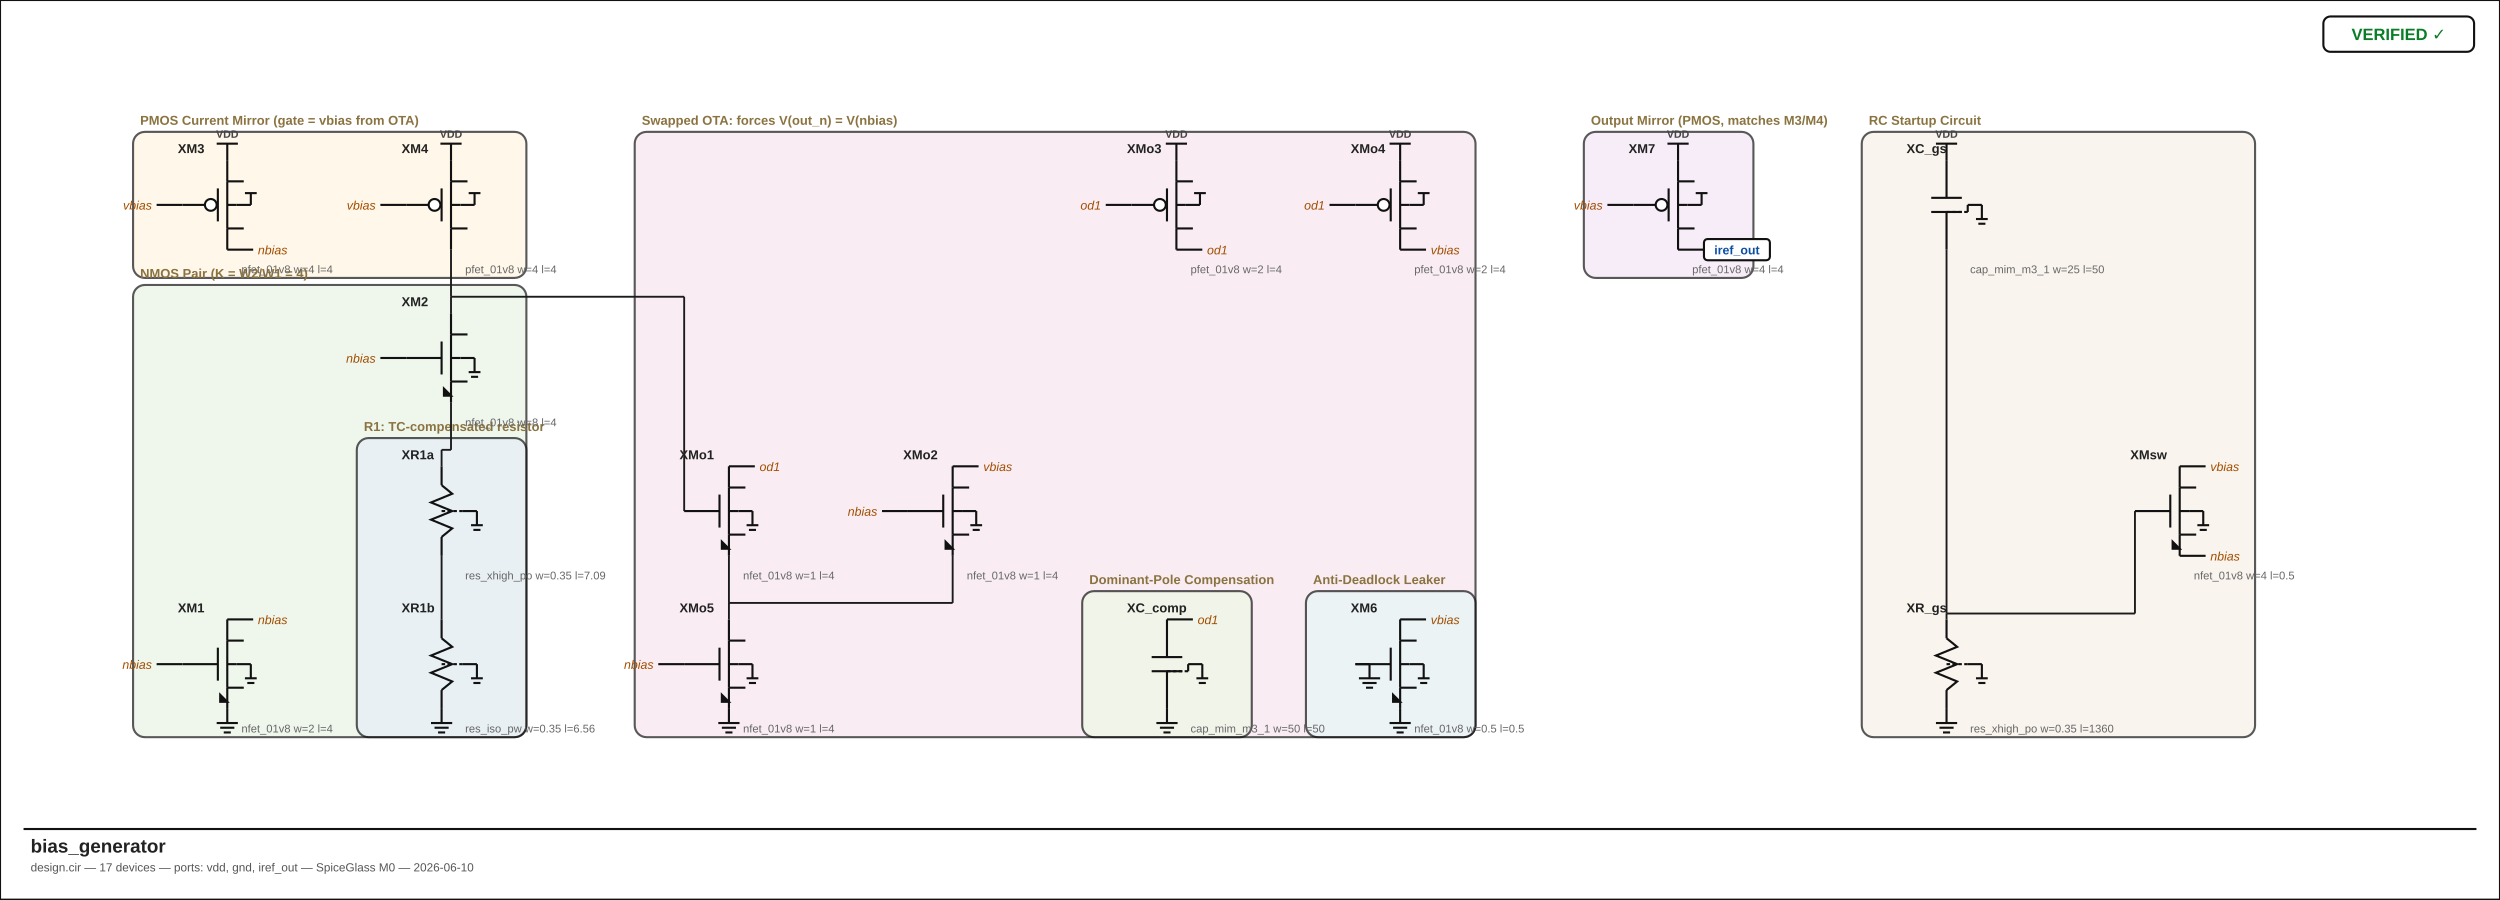
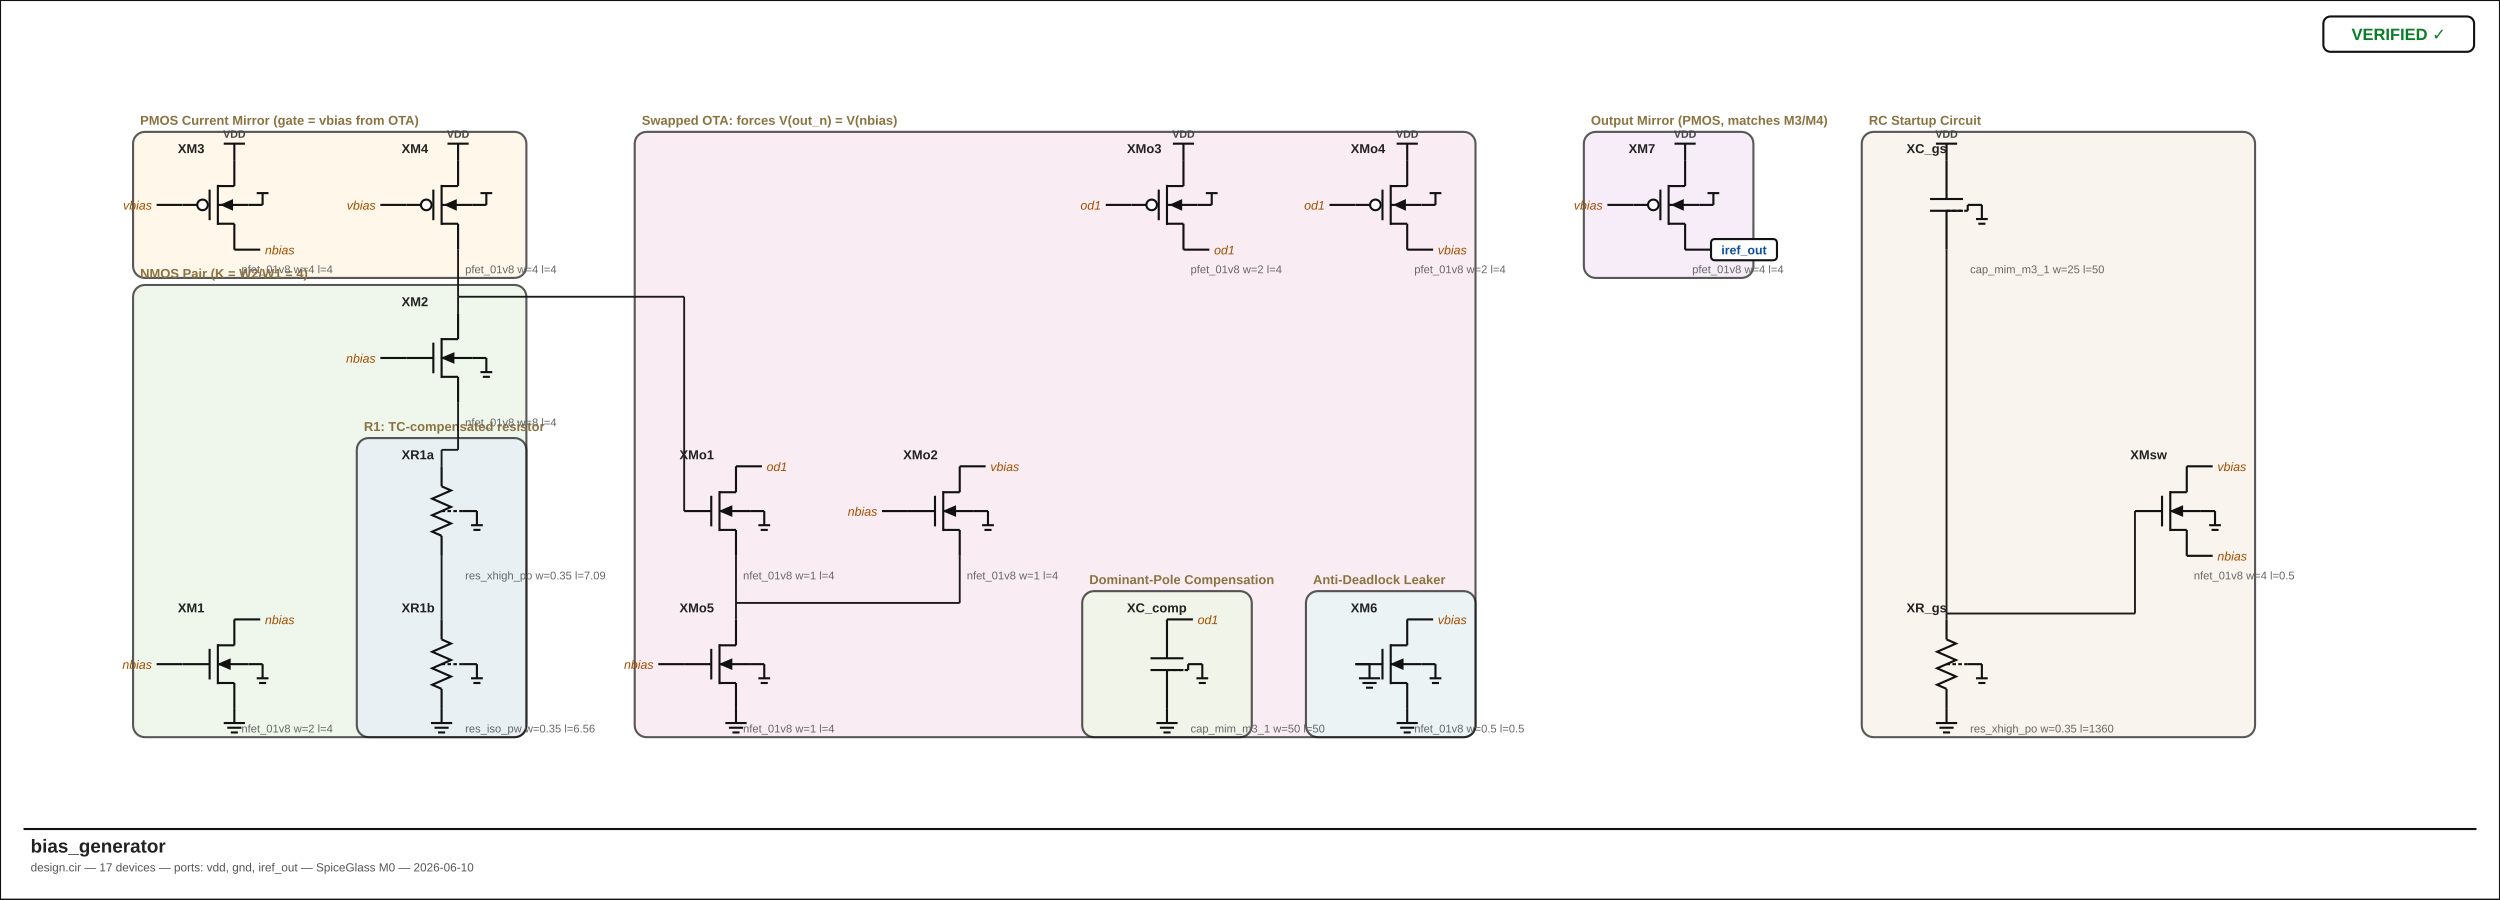
<svg xmlns="http://www.w3.org/2000/svg" width="2123" height="764" viewBox="0 0 2123 764" font-family="Segoe UI, Arial, sans-serif">
  <style>
 line, polyline, path, rect, circle { stroke: #111111; stroke-width: 1.8; }
 .wire { stroke: #1b1b1b; stroke-width: 1.6; }
 text { stroke: none; fill: #222; font-size: 11px; }
 .name { font-weight: 600; font-size: 11px; }
 .param { fill: #666; font-size: 9.5px; }
 .pin { font-size: 9px; fill: #333; }
 .sym { font-size: 11px; font-weight: 700; }
 .boxmodel { font-size: 9.5px; fill: #555; font-style: italic; }
 .rail { font-size: 9px; fill: #444444; font-weight: 600; }
 .netlabel { font-size: 10.5px; fill: #a14d00; font-style: italic; }
 .port { font-size: 10.5px; fill: #0b4ea2; font-weight: 700; }
 .sectitle { font-size: 11px; fill: #8a7340; font-weight: 600; }
 .title { font-size: 16px; font-weight: 700; }
 .meta { font-size: 10px; fill: #555; }
</style>
  <rect x="0" y="0" width="2123" height="764" fill="white" stroke="none" />
  <rect x="113.0" y="112.0" width="334.0" height="124.0" rx="10" fill="#fff3df" stroke="none" opacity="0.7" />
  <text x="119.0" y="106.0" class="sectitle">PMOS Current Mirror (gate = vbias from OTA)</text>
  <rect x="113.0" y="242.0" width="334.0" height="384.0" rx="10" fill="#e8f3e6" stroke="none" opacity="0.7" />
  <text x="119.0" y="236.0" class="sectitle">NMOS Pair (K = W2/W1 = 4)</text>
  <rect x="303.0" y="372.0" width="144.0" height="254.0" rx="10" fill="#e6ecf7" stroke="none" opacity="0.7" />
  <text x="309.0" y="366.0" class="sectitle">R1: TC-compensated resistor</text>
  <rect x="539.0" y="112.0" width="714.0" height="514.0" rx="10" fill="#f7e6ee" stroke="none" opacity="0.7" />
  <text x="545.0" y="106.0" class="sectitle">Swapped OTA: forces V(out_n) = V(nbias)</text>
  <rect x="919.0" y="502.0" width="144.0" height="124.0" rx="10" fill="#eef7e6" stroke="none" opacity="0.7" />
  <text x="925.0" y="496.0" class="sectitle">Dominant-Pole Compensation</text>
  <rect x="1345.0" y="112.0" width="144.0" height="124.0" rx="10" fill="#f3e6f7" stroke="none" opacity="0.7" />
  <text x="1351.0" y="106.0" class="sectitle">Output Mirror (PMOS, matches M3/M4)</text>
  <rect x="1109.0" y="502.0" width="144.0" height="124.0" rx="10" fill="#e6f5f7" stroke="none" opacity="0.7" />
  <text x="1115.0" y="496.0" class="sectitle">Anti-Deadlock Leaker</text>
  <rect x="1581.0" y="112.0" width="334.0" height="514.0" rx="10" fill="#f7f0e6" stroke="none" opacity="0.7" />
  <text x="1587.0" y="106.0" class="sectitle">RC Startup Circuit</text>
-   <line class="wire" x1="383.0" y1="212.0" x2="383.0" y2="252.0" />
-   <line class="wire" x1="383.0" y1="266.0" x2="383.0" y2="252.0" />
+   <line class="wire" x1="389.0" y1="212.0" x2="389.0" y2="252.0" />
+   <line class="wire" x1="389.0" y1="266.0" x2="389.0" y2="252.0" />
  <line class="wire" x1="581.0" y1="434.0" x2="581.0" y2="252.0" />
-   <line class="wire" x1="383.0" y1="252.0" x2="581.0" y2="252.0" />
-   <line class="wire" x1="383.0" y1="342.0" x2="383.0" y2="382.0" />
+   <line class="wire" x1="389.0" y1="252.0" x2="581.0" y2="252.0" />
+   <line class="wire" x1="389.0" y1="342.0" x2="389.0" y2="382.0" />
  <line class="wire" x1="375.0" y1="396.0" x2="375.0" y2="382.0" />
-   <line class="wire" x1="375.0" y1="382.0" x2="383.0" y2="382.0" />
+   <line class="wire" x1="375.0" y1="382.0" x2="389.0" y2="382.0" />
  <line class="wire" x1="375.0" y1="472.0" x2="375.0" y2="526.0" />
-   <line class="wire" x1="619.0" y1="472.0" x2="619.0" y2="512.0" />
-   <line class="wire" x1="809.0" y1="472.0" x2="809.0" y2="512.0" />
-   <line class="wire" x1="619.0" y1="526.0" x2="619.0" y2="512.0" />
-   <line class="wire" x1="619.0" y1="512.0" x2="809.0" y2="512.0" />
+   <line class="wire" x1="625.0" y1="472.0" x2="625.0" y2="512.0" />
+   <line class="wire" x1="815.0" y1="472.0" x2="815.0" y2="512.0" />
+   <line class="wire" x1="625.0" y1="526.0" x2="625.0" y2="512.0" />
+   <line class="wire" x1="625.0" y1="512.0" x2="815.0" y2="512.0" />
  <line class="wire" x1="1653.0" y1="212.0" x2="1653.0" y2="521.0" />
  <line class="wire" x1="1653.0" y1="526.0" x2="1653.0" y2="521.0" />
  <line class="wire" x1="1813.0" y1="434.0" x2="1813.0" y2="521.0" />
  <line class="wire" x1="1653.0" y1="521.0" x2="1813.0" y2="521.0" />
-   <line x1="193.0" y1="212.0" x2="215.0" y2="212.0" />
-   <text x="219.0" y="216.0" text-anchor="start" class="netlabel">nbias</text>
-   <line x1="193.0" y1="526.0" x2="215.0" y2="526.0" />
-   <text x="219.0" y="530.0" text-anchor="start" class="netlabel">nbias</text>
+   <line x1="199.0" y1="212.0" x2="221.0" y2="212.0" />
+   <text x="225.0" y="216.0" text-anchor="start" class="netlabel">nbias</text>
+   <line x1="199.0" y1="526.0" x2="221.0" y2="526.0" />
+   <text x="225.0" y="530.0" text-anchor="start" class="netlabel">nbias</text>
  <line x1="155.0" y1="564.0" x2="133.0" y2="564.0" />
  <text x="129.0" y="568.0" text-anchor="end" class="netlabel">nbias</text>
  <line x1="345.0" y1="304.0" x2="323.0" y2="304.0" />
  <text x="319.0" y="308.0" text-anchor="end" class="netlabel">nbias</text>
  <line x1="771.0" y1="434.0" x2="749.0" y2="434.0" />
  <text x="745.0" y="438.0" text-anchor="end" class="netlabel">nbias</text>
  <line x1="581.0" y1="564.0" x2="559.0" y2="564.0" />
  <text x="555.0" y="568.0" text-anchor="end" class="netlabel">nbias</text>
-   <line x1="1851.0" y1="472.0" x2="1873.0" y2="472.0" />
-   <text x="1877.0" y="476.0" text-anchor="start" class="netlabel">nbias</text>
+   <line x1="1857.0" y1="472.0" x2="1879.0" y2="472.0" />
+   <text x="1883.0" y="476.0" text-anchor="start" class="netlabel">nbias</text>
  <line x1="155.0" y1="174.0" x2="133.0" y2="174.0" />
  <text x="129.0" y="178.0" text-anchor="end" class="netlabel">vbias</text>
  <line x1="345.0" y1="174.0" x2="323.0" y2="174.0" />
  <text x="319.0" y="178.0" text-anchor="end" class="netlabel">vbias</text>
-   <line x1="809.0" y1="396.0" x2="831.0" y2="396.0" />
-   <text x="835.0" y="400.0" text-anchor="start" class="netlabel">vbias</text>
-   <line x1="1189.0" y1="212.0" x2="1211.0" y2="212.0" />
-   <text x="1215.0" y="216.0" text-anchor="start" class="netlabel">vbias</text>
+   <line x1="815.0" y1="396.0" x2="837.0" y2="396.0" />
+   <text x="841.0" y="400.0" text-anchor="start" class="netlabel">vbias</text>
+   <line x1="1195.0" y1="212.0" x2="1217.0" y2="212.0" />
+   <text x="1221.0" y="216.0" text-anchor="start" class="netlabel">vbias</text>
  <line x1="1387.0" y1="174.0" x2="1365.0" y2="174.0" />
  <text x="1361.0" y="178.0" text-anchor="end" class="netlabel">vbias</text>
-   <line x1="1189.0" y1="526.0" x2="1211.0" y2="526.0" />
-   <text x="1215.0" y="530.0" text-anchor="start" class="netlabel">vbias</text>
-   <line x1="1851.0" y1="396.0" x2="1873.0" y2="396.0" />
-   <text x="1877.0" y="400.0" text-anchor="start" class="netlabel">vbias</text>
-   <line x1="193.0" y1="136.0" x2="193.0" y2="122.0" />
-   <line x1="184.0" y1="122.0" x2="202.0" y2="122.0" stroke-width="2.4" />
-   <text x="193.0" y="117.0" text-anchor="middle" class="rail">VDD</text>
-   <line x1="201.0" y1="174.0" x2="213.0" y2="174.0" />
-   <line x1="213.0" y1="174.0" x2="213.0" y2="164.0" />
-   <line x1="208.0" y1="164.0" x2="218.0" y2="164.0" stroke-width="2.4" />
-   <line x1="383.0" y1="136.0" x2="383.0" y2="122.0" />
-   <line x1="374.0" y1="122.0" x2="392.0" y2="122.0" stroke-width="2.4" />
-   <text x="383.0" y="117.0" text-anchor="middle" class="rail">VDD</text>
-   <line x1="391.0" y1="174.0" x2="403.0" y2="174.0" />
-   <line x1="403.0" y1="174.0" x2="403.0" y2="164.0" />
-   <line x1="398.0" y1="164.0" x2="408.0" y2="164.0" stroke-width="2.4" />
-   <line x1="999.0" y1="136.0" x2="999.0" y2="122.0" />
-   <line x1="990.0" y1="122.0" x2="1008.0" y2="122.0" stroke-width="2.4" />
-   <text x="999.0" y="117.0" text-anchor="middle" class="rail">VDD</text>
-   <line x1="1007.0" y1="174.0" x2="1019.0" y2="174.0" />
-   <line x1="1019.0" y1="174.0" x2="1019.0" y2="164.0" />
-   <line x1="1014.0" y1="164.0" x2="1024.0" y2="164.0" stroke-width="2.4" />
-   <line x1="1189.0" y1="136.0" x2="1189.0" y2="122.0" />
-   <line x1="1180.0" y1="122.0" x2="1198.0" y2="122.0" stroke-width="2.4" />
-   <text x="1189.0" y="117.0" text-anchor="middle" class="rail">VDD</text>
-   <line x1="1197.0" y1="174.0" x2="1209.0" y2="174.0" />
-   <line x1="1209.0" y1="174.0" x2="1209.0" y2="164.0" />
-   <line x1="1204.0" y1="164.0" x2="1214.0" y2="164.0" stroke-width="2.4" />
-   <line x1="1425.0" y1="136.0" x2="1425.0" y2="122.0" />
-   <line x1="1416.0" y1="122.0" x2="1434.0" y2="122.0" stroke-width="2.4" />
-   <text x="1425.0" y="117.0" text-anchor="middle" class="rail">VDD</text>
-   <line x1="1433.0" y1="174.0" x2="1445.0" y2="174.0" />
-   <line x1="1445.0" y1="174.0" x2="1445.0" y2="164.0" />
-   <line x1="1440.0" y1="164.0" x2="1450.0" y2="164.0" stroke-width="2.4" />
+   <line x1="1195.0" y1="526.0" x2="1217.0" y2="526.0" />
+   <text x="1221.0" y="530.0" text-anchor="start" class="netlabel">vbias</text>
+   <line x1="1857.0" y1="396.0" x2="1879.0" y2="396.0" />
+   <text x="1883.0" y="400.0" text-anchor="start" class="netlabel">vbias</text>
+   <line x1="199.0" y1="136.0" x2="199.0" y2="122.0" />
+   <line x1="190.0" y1="122.0" x2="208.0" y2="122.0" stroke-width="2.4" />
+   <text x="199.0" y="117.0" text-anchor="middle" class="rail">VDD</text>
+   <line x1="211.0" y1="174.0" x2="223.0" y2="174.0" />
+   <line x1="223.0" y1="174.0" x2="223.0" y2="164.0" />
+   <line x1="218.0" y1="164.0" x2="228.0" y2="164.0" stroke-width="2.4" />
+   <line x1="389.0" y1="136.0" x2="389.0" y2="122.0" />
+   <line x1="380.0" y1="122.0" x2="398.0" y2="122.0" stroke-width="2.4" />
+   <text x="389.0" y="117.0" text-anchor="middle" class="rail">VDD</text>
+   <line x1="401.0" y1="174.0" x2="413.0" y2="174.0" />
+   <line x1="413.0" y1="174.0" x2="413.0" y2="164.0" />
+   <line x1="408.0" y1="164.0" x2="418.0" y2="164.0" stroke-width="2.4" />
+   <line x1="1005.0" y1="136.0" x2="1005.0" y2="122.0" />
+   <line x1="996.0" y1="122.0" x2="1014.0" y2="122.0" stroke-width="2.4" />
+   <text x="1005.0" y="117.0" text-anchor="middle" class="rail">VDD</text>
+   <line x1="1017.0" y1="174.0" x2="1029.0" y2="174.0" />
+   <line x1="1029.0" y1="174.0" x2="1029.0" y2="164.0" />
+   <line x1="1024.0" y1="164.0" x2="1034.0" y2="164.0" stroke-width="2.4" />
+   <line x1="1195.0" y1="136.0" x2="1195.0" y2="122.0" />
+   <line x1="1186.0" y1="122.0" x2="1204.0" y2="122.0" stroke-width="2.4" />
+   <text x="1195.0" y="117.0" text-anchor="middle" class="rail">VDD</text>
+   <line x1="1207.0" y1="174.0" x2="1219.0" y2="174.0" />
+   <line x1="1219.0" y1="174.0" x2="1219.0" y2="164.0" />
+   <line x1="1214.0" y1="164.0" x2="1224.0" y2="164.0" stroke-width="2.4" />
+   <line x1="1431.0" y1="136.0" x2="1431.0" y2="122.0" />
+   <line x1="1422.0" y1="122.0" x2="1440.0" y2="122.0" stroke-width="2.4" />
+   <text x="1431.0" y="117.0" text-anchor="middle" class="rail">VDD</text>
+   <line x1="1443.0" y1="174.0" x2="1455.0" y2="174.0" />
+   <line x1="1455.0" y1="174.0" x2="1455.0" y2="164.0" />
+   <line x1="1450.0" y1="164.0" x2="1460.0" y2="164.0" stroke-width="2.4" />
  <line x1="1653.0" y1="136.0" x2="1653.0" y2="122.0" />
  <line x1="1644.0" y1="122.0" x2="1662.0" y2="122.0" stroke-width="2.4" />
  <text x="1653.0" y="117.0" text-anchor="middle" class="rail">VDD</text>
-   <line x1="193.0" y1="602.0" x2="193.0" y2="614.0" />
-   <line x1="184.0" y1="614.0" x2="202.0" y2="614.0" stroke-width="2" />
-   <line x1="187.0" y1="618.0" x2="199.0" y2="618.0" stroke-width="2" />
-   <line x1="190.0" y1="622.0" x2="196.0" y2="622.0" stroke-width="2" />
-   <line x1="201.0" y1="564.0" x2="213.0" y2="564.0" />
-   <line x1="213.0" y1="564.0" x2="213.0" y2="576.0" />
-   <line x1="208.0" y1="576.0" x2="218.0" y2="576.0" stroke-width="2" />
-   <line x1="210.0" y1="580.0" x2="216.0" y2="580.0" stroke-width="2" />
-   <line x1="391.0" y1="304.0" x2="403.0" y2="304.0" />
-   <line x1="403.0" y1="304.0" x2="403.0" y2="316.0" />
-   <line x1="398.0" y1="316.0" x2="408.0" y2="316.0" stroke-width="2" />
-   <line x1="400.0" y1="320.0" x2="406.0" y2="320.0" stroke-width="2" />
+   <line x1="199.0" y1="602.0" x2="199.0" y2="614.0" />
+   <line x1="190.0" y1="614.0" x2="208.0" y2="614.0" stroke-width="2" />
+   <line x1="193.0" y1="618.0" x2="205.0" y2="618.0" stroke-width="2" />
+   <line x1="196.0" y1="622.0" x2="202.0" y2="622.0" stroke-width="2" />
+   <line x1="211.0" y1="564.0" x2="223.0" y2="564.0" />
+   <line x1="223.0" y1="564.0" x2="223.0" y2="576.0" />
+   <line x1="218.0" y1="576.0" x2="228.0" y2="576.0" stroke-width="2" />
+   <line x1="220.0" y1="580.0" x2="226.0" y2="580.0" stroke-width="2" />
+   <line x1="401.0" y1="304.0" x2="413.0" y2="304.0" />
+   <line x1="413.0" y1="304.0" x2="413.0" y2="316.0" />
+   <line x1="408.0" y1="316.0" x2="418.0" y2="316.0" stroke-width="2" />
+   <line x1="410.0" y1="320.0" x2="416.0" y2="320.0" stroke-width="2" />
  <line x1="393.0" y1="434.0" x2="405.0" y2="434.0" />
  <line x1="405.0" y1="434.0" x2="405.0" y2="446.0" />
  <line x1="400.0" y1="446.0" x2="410.0" y2="446.0" stroke-width="2" />
  <line x1="402.0" y1="450.0" x2="408.0" y2="450.0" stroke-width="2" />
  <line x1="375.0" y1="602.0" x2="375.0" y2="614.0" />
  <line x1="366.0" y1="614.0" x2="384.0" y2="614.0" stroke-width="2" />
  <line x1="369.0" y1="618.0" x2="381.0" y2="618.0" stroke-width="2" />
  <line x1="372.0" y1="622.0" x2="378.0" y2="622.0" stroke-width="2" />
  <line x1="393.0" y1="564.0" x2="405.0" y2="564.0" />
  <line x1="405.0" y1="564.0" x2="405.0" y2="576.0" />
  <line x1="400.0" y1="576.0" x2="410.0" y2="576.0" stroke-width="2" />
  <line x1="402.0" y1="580.0" x2="408.0" y2="580.0" stroke-width="2" />
-   <line x1="627.0" y1="434.0" x2="639.0" y2="434.0" />
-   <line x1="639.0" y1="434.0" x2="639.0" y2="446.0" />
-   <line x1="634.0" y1="446.0" x2="644.0" y2="446.0" stroke-width="2" />
-   <line x1="636.0" y1="450.0" x2="642.0" y2="450.0" stroke-width="2" />
-   <line x1="817.0" y1="434.0" x2="829.0" y2="434.0" />
-   <line x1="829.0" y1="434.0" x2="829.0" y2="446.0" />
-   <line x1="824.0" y1="446.0" x2="834.0" y2="446.0" stroke-width="2" />
-   <line x1="826.0" y1="450.0" x2="832.0" y2="450.0" stroke-width="2" />
-   <line x1="619.0" y1="602.0" x2="619.0" y2="614.0" />
-   <line x1="610.0" y1="614.0" x2="628.0" y2="614.0" stroke-width="2" />
-   <line x1="613.0" y1="618.0" x2="625.0" y2="618.0" stroke-width="2" />
-   <line x1="616.0" y1="622.0" x2="622.0" y2="622.0" stroke-width="2" />
-   <line x1="627.0" y1="564.0" x2="639.0" y2="564.0" />
-   <line x1="639.0" y1="564.0" x2="639.0" y2="576.0" />
-   <line x1="634.0" y1="576.0" x2="644.0" y2="576.0" stroke-width="2" />
-   <line x1="636.0" y1="580.0" x2="642.0" y2="580.0" stroke-width="2" />
+   <line x1="637.0" y1="434.0" x2="649.0" y2="434.0" />
+   <line x1="649.0" y1="434.0" x2="649.0" y2="446.0" />
+   <line x1="644.0" y1="446.0" x2="654.0" y2="446.0" stroke-width="2" />
+   <line x1="646.0" y1="450.0" x2="652.0" y2="450.0" stroke-width="2" />
+   <line x1="827.0" y1="434.0" x2="839.0" y2="434.0" />
+   <line x1="839.0" y1="434.0" x2="839.0" y2="446.0" />
+   <line x1="834.0" y1="446.0" x2="844.0" y2="446.0" stroke-width="2" />
+   <line x1="836.0" y1="450.0" x2="842.0" y2="450.0" stroke-width="2" />
+   <line x1="625.0" y1="602.0" x2="625.0" y2="614.0" />
+   <line x1="616.0" y1="614.0" x2="634.0" y2="614.0" stroke-width="2" />
+   <line x1="619.0" y1="618.0" x2="631.0" y2="618.0" stroke-width="2" />
+   <line x1="622.0" y1="622.0" x2="628.0" y2="622.0" stroke-width="2" />
+   <line x1="637.0" y1="564.0" x2="649.0" y2="564.0" />
+   <line x1="649.0" y1="564.0" x2="649.0" y2="576.0" />
+   <line x1="644.0" y1="576.0" x2="654.0" y2="576.0" stroke-width="2" />
+   <line x1="646.0" y1="580.0" x2="652.0" y2="580.0" stroke-width="2" />
  <line x1="991.0" y1="602.0" x2="991.0" y2="614.0" />
  <line x1="982.0" y1="614.0" x2="1000.0" y2="614.0" stroke-width="2" />
  <line x1="985.0" y1="618.0" x2="997.0" y2="618.0" stroke-width="2" />
  <line x1="988.0" y1="622.0" x2="994.0" y2="622.0" stroke-width="2" />
  <line x1="1009.0" y1="564.0" x2="1021.0" y2="564.0" />
  <line x1="1021.0" y1="564.0" x2="1021.0" y2="576.0" />
  <line x1="1016.0" y1="576.0" x2="1026.0" y2="576.0" stroke-width="2" />
  <line x1="1018.0" y1="580.0" x2="1024.0" y2="580.0" stroke-width="2" />
  <line x1="1151.0" y1="564.0" x2="1163.0" y2="564.0" />
  <line x1="1163.0" y1="564.0" x2="1163.0" y2="576.0" />
  <line x1="1154.0" y1="576.0" x2="1172.0" y2="576.0" stroke-width="2" />
  <line x1="1157.0" y1="580.0" x2="1169.0" y2="580.0" stroke-width="2" />
  <line x1="1160.0" y1="584.0" x2="1166.0" y2="584.0" stroke-width="2" />
-   <line x1="1189.0" y1="602.0" x2="1189.0" y2="614.0" />
-   <line x1="1180.0" y1="614.0" x2="1198.0" y2="614.0" stroke-width="2" />
-   <line x1="1183.0" y1="618.0" x2="1195.0" y2="618.0" stroke-width="2" />
-   <line x1="1186.0" y1="622.0" x2="1192.0" y2="622.0" stroke-width="2" />
-   <line x1="1197.0" y1="564.0" x2="1209.0" y2="564.0" />
-   <line x1="1209.0" y1="564.0" x2="1209.0" y2="576.0" />
-   <line x1="1204.0" y1="576.0" x2="1214.0" y2="576.0" stroke-width="2" />
-   <line x1="1206.0" y1="580.0" x2="1212.0" y2="580.0" stroke-width="2" />
+   <line x1="1195.0" y1="602.0" x2="1195.0" y2="614.0" />
+   <line x1="1186.0" y1="614.0" x2="1204.0" y2="614.0" stroke-width="2" />
+   <line x1="1189.0" y1="618.0" x2="1201.0" y2="618.0" stroke-width="2" />
+   <line x1="1192.0" y1="622.0" x2="1198.0" y2="622.0" stroke-width="2" />
+   <line x1="1207.0" y1="564.0" x2="1219.0" y2="564.0" />
+   <line x1="1219.0" y1="564.0" x2="1219.0" y2="576.0" />
+   <line x1="1214.0" y1="576.0" x2="1224.0" y2="576.0" stroke-width="2" />
+   <line x1="1216.0" y1="580.0" x2="1222.0" y2="580.0" stroke-width="2" />
  <line x1="1671.0" y1="174.0" x2="1683.0" y2="174.0" />
  <line x1="1683.0" y1="174.0" x2="1683.0" y2="186.0" />
  <line x1="1678.0" y1="186.0" x2="1688.0" y2="186.0" stroke-width="2" />
  <line x1="1680.0" y1="190.0" x2="1686.0" y2="190.0" stroke-width="2" />
  <line x1="1653.0" y1="602.0" x2="1653.0" y2="614.0" />
  <line x1="1644.0" y1="614.0" x2="1662.0" y2="614.0" stroke-width="2" />
  <line x1="1647.0" y1="618.0" x2="1659.0" y2="618.0" stroke-width="2" />
  <line x1="1650.0" y1="622.0" x2="1656.0" y2="622.0" stroke-width="2" />
  <line x1="1671.0" y1="564.0" x2="1683.0" y2="564.0" />
  <line x1="1683.0" y1="564.0" x2="1683.0" y2="576.0" />
  <line x1="1678.0" y1="576.0" x2="1688.0" y2="576.0" stroke-width="2" />
  <line x1="1680.0" y1="580.0" x2="1686.0" y2="580.0" stroke-width="2" />
-   <line x1="1859.0" y1="434.0" x2="1871.0" y2="434.0" />
-   <line x1="1871.0" y1="434.0" x2="1871.0" y2="446.0" />
-   <line x1="1866.0" y1="446.0" x2="1876.0" y2="446.0" stroke-width="2" />
-   <line x1="1868.0" y1="450.0" x2="1874.0" y2="450.0" stroke-width="2" />
-   <line x1="619.0" y1="396.0" x2="641.0" y2="396.0" />
-   <text x="645.0" y="400.0" text-anchor="start" class="netlabel">od1</text>
-   <line x1="999.0" y1="212.0" x2="1021.0" y2="212.0" />
-   <text x="1025.0" y="216.0" text-anchor="start" class="netlabel">od1</text>
+   <line x1="1869.0" y1="434.0" x2="1881.0" y2="434.0" />
+   <line x1="1881.0" y1="434.0" x2="1881.0" y2="446.0" />
+   <line x1="1876.0" y1="446.0" x2="1886.0" y2="446.0" stroke-width="2" />
+   <line x1="1878.0" y1="450.0" x2="1884.0" y2="450.0" stroke-width="2" />
+   <line x1="625.0" y1="396.0" x2="647.0" y2="396.0" />
+   <text x="651.0" y="400.0" text-anchor="start" class="netlabel">od1</text>
+   <line x1="1005.0" y1="212.0" x2="1027.0" y2="212.0" />
+   <text x="1031.0" y="216.0" text-anchor="start" class="netlabel">od1</text>
  <line x1="961.0" y1="174.0" x2="939.0" y2="174.0" />
  <text x="935.0" y="178.0" text-anchor="end" class="netlabel">od1</text>
  <line x1="1151.0" y1="174.0" x2="1129.0" y2="174.0" />
  <text x="1125.0" y="178.0" text-anchor="end" class="netlabel">od1</text>
  <line x1="991.0" y1="526.0" x2="1013.0" y2="526.0" />
  <text x="1017.0" y="530.0" text-anchor="start" class="netlabel">od1</text>
-   <line x1="1425.0" y1="212.0" x2="1447.0" y2="212.0" />
-   <rect x="1447.0" y="203.0" width="56" height="18" rx="3" fill="white" stroke="#0b4ea2" stroke-width="1.4" />
-   <text x="1475.0" y="216.0" text-anchor="middle" class="port">iref_out</text>
+   <line x1="1431.0" y1="212.0" x2="1453.0" y2="212.0" />
+   <rect x="1453.0" y="203.0" width="56" height="18" rx="3" fill="white" stroke="#0b4ea2" stroke-width="1.4" />
+   <text x="1481.0" y="216.0" text-anchor="middle" class="port">iref_out</text>
  <g transform="translate(185.0 174.0) scale(1 1)" fill="none">
-     <line x1="8" y1="-38" x2="8" y2="-20" />
-     <line x1="8" y1="20" x2="8" y2="38" />
-     <line x1="8" y1="-20" x2="8" y2="20" />
-     <line x1="0" y1="-14" x2="0" y2="14" />
-     <line x1="8" y1="-20" x2="22" y2="-20" />
-     <line x1="8" y1="20" x2="22" y2="20" />
-     <circle cx="-6" cy="0" r="5" fill="white" />
-     <line x1="-30" y1="0" x2="-11" y2="0" />
-     <line x1="8" y1="0" x2="16" y2="0" />
+     <line x1="14" y1="-38" x2="14" y2="-16" />
+     <line x1="14" y1="-16" x2="0" y2="-16" />
+     <line x1="14" y1="38" x2="14" y2="16" />
+     <line x1="14" y1="16" x2="0" y2="16" />
+     <line x1="0" y1="-17" x2="0" y2="17" stroke-width="2.6" />
+     <line x1="-7" y1="-13" x2="-7" y2="13" stroke-width="2.6" />
+     <circle cx="-13" cy="0" r="4.5" fill="white" stroke-width="1.5" />
+     <line x1="-30" y1="0" x2="-17.5" y2="0" />
+     <line x1="0" y1="0" x2="26" y2="0" />
+     <path d="M 12 0 L 4 -3.6 L 4 3.6 Z" fill="#111111" stroke="none" transform="rotate(180 8 0)" />
  </g>
  <text x="151.0" y="130.0" class="name">XM3</text>
  <text x="205.0" y="232.0" class="param" text-anchor="start">pfet_01v8  w=4  l=4</text>
  <g transform="translate(375.0 174.0) scale(1 1)" fill="none">
-     <line x1="8" y1="-38" x2="8" y2="-20" />
-     <line x1="8" y1="20" x2="8" y2="38" />
-     <line x1="8" y1="-20" x2="8" y2="20" />
-     <line x1="0" y1="-14" x2="0" y2="14" />
-     <line x1="8" y1="-20" x2="22" y2="-20" />
-     <line x1="8" y1="20" x2="22" y2="20" />
-     <circle cx="-6" cy="0" r="5" fill="white" />
-     <line x1="-30" y1="0" x2="-11" y2="0" />
-     <line x1="8" y1="0" x2="16" y2="0" />
+     <line x1="14" y1="-38" x2="14" y2="-16" />
+     <line x1="14" y1="-16" x2="0" y2="-16" />
+     <line x1="14" y1="38" x2="14" y2="16" />
+     <line x1="14" y1="16" x2="0" y2="16" />
+     <line x1="0" y1="-17" x2="0" y2="17" stroke-width="2.6" />
+     <line x1="-7" y1="-13" x2="-7" y2="13" stroke-width="2.6" />
+     <circle cx="-13" cy="0" r="4.5" fill="white" stroke-width="1.5" />
+     <line x1="-30" y1="0" x2="-17.5" y2="0" />
+     <line x1="0" y1="0" x2="26" y2="0" />
+     <path d="M 12 0 L 4 -3.6 L 4 3.6 Z" fill="#111111" stroke="none" transform="rotate(180 8 0)" />
  </g>
  <text x="341.0" y="130.0" class="name">XM4</text>
  <text x="395.0" y="232.0" class="param" text-anchor="start">pfet_01v8  w=4  l=4</text>
  <g transform="translate(185.0 564.0) scale(1 1)" fill="none">
-     <line x1="8" y1="-38" x2="8" y2="-20" />
-     <line x1="8" y1="20" x2="8" y2="38" />
-     <line x1="8" y1="-20" x2="8" y2="20" />
-     <line x1="0" y1="-14" x2="0" y2="14" />
-     <line x1="8" y1="-20" x2="22" y2="-20" />
-     <line x1="8" y1="20" x2="22" y2="20" />
-     <line x1="-30" y1="0" x2="0" y2="0" />
-     <path d="M 2 26 L 8 32 L 2 32 Z" fill="#111111" stroke="none" />
-     <line x1="8" y1="0" x2="16" y2="0" />
+     <line x1="14" y1="-38" x2="14" y2="-16" />
+     <line x1="14" y1="-16" x2="0" y2="-16" />
+     <line x1="14" y1="38" x2="14" y2="16" />
+     <line x1="14" y1="16" x2="0" y2="16" />
+     <line x1="0" y1="-17" x2="0" y2="17" stroke-width="2.6" />
+     <line x1="-7" y1="-13" x2="-7" y2="13" stroke-width="2.6" />
+     <line x1="-30" y1="0" x2="-7" y2="0" />
+     <line x1="0" y1="0" x2="26" y2="0" />
+     <path d="M 1.5 0 L 10 -3.6 L 10 3.6 Z" fill="#111111" stroke="none" />
  </g>
  <text x="151.0" y="520.0" class="name">XM1</text>
  <text x="205.0" y="622.0" class="param" text-anchor="start">nfet_01v8  w=2  l=4</text>
  <g transform="translate(375.0 304.0) scale(1 1)" fill="none">
-     <line x1="8" y1="-38" x2="8" y2="-20" />
-     <line x1="8" y1="20" x2="8" y2="38" />
-     <line x1="8" y1="-20" x2="8" y2="20" />
-     <line x1="0" y1="-14" x2="0" y2="14" />
-     <line x1="8" y1="-20" x2="22" y2="-20" />
-     <line x1="8" y1="20" x2="22" y2="20" />
-     <line x1="-30" y1="0" x2="0" y2="0" />
-     <path d="M 2 26 L 8 32 L 2 32 Z" fill="#111111" stroke="none" />
-     <line x1="8" y1="0" x2="16" y2="0" />
+     <line x1="14" y1="-38" x2="14" y2="-16" />
+     <line x1="14" y1="-16" x2="0" y2="-16" />
+     <line x1="14" y1="38" x2="14" y2="16" />
+     <line x1="14" y1="16" x2="0" y2="16" />
+     <line x1="0" y1="-17" x2="0" y2="17" stroke-width="2.6" />
+     <line x1="-7" y1="-13" x2="-7" y2="13" stroke-width="2.6" />
+     <line x1="-30" y1="0" x2="-7" y2="0" />
+     <line x1="0" y1="0" x2="26" y2="0" />
+     <path d="M 1.5 0 L 10 -3.6 L 10 3.6 Z" fill="#111111" stroke="none" />
  </g>
  <text x="341.0" y="260.0" class="name">XM2</text>
  <text x="395.0" y="362.0" class="param" text-anchor="start">nfet_01v8  w=8  l=4</text>
  <g transform="translate(375.0 434.0) scale(1 1)" fill="none">
-     <line x1="0" y1="-38" x2="0" y2="-22" />
-     <line x1="0" y1="22" x2="0" y2="38" />
-     <polyline points="0,-22.0 9,-14.7 -9,-7.3 9,0.0 -9,7.3 9,14.7 0,22.0" fill="none" />
+     <line x1="0" y1="-38" x2="0" y2="-21" />
+     <line x1="0" y1="21" x2="0" y2="38" />
+     <polyline points="0,-21 8,-17.5 -8,-10.5 8,-3.5 -8,3.5 8,10.5 -8,17.5 0,21" fill="none" stroke-width="2" />
    <line x1="0" y1="0" x2="18" y2="0" stroke-dasharray="3 2" />
  </g>
  <text x="341.0" y="390.0" class="name">XR1a</text>
  <text x="395.0" y="492.0" class="param" text-anchor="start">res_xhigh_po  w=0.35  l=7.09</text>
  <g transform="translate(375.0 564.0) scale(1 1)" fill="none">
-     <line x1="0" y1="-38" x2="0" y2="-22" />
-     <line x1="0" y1="22" x2="0" y2="38" />
-     <polyline points="0,-22.0 9,-14.7 -9,-7.3 9,0.0 -9,7.3 9,14.7 0,22.0" fill="none" />
+     <line x1="0" y1="-38" x2="0" y2="-21" />
+     <line x1="0" y1="21" x2="0" y2="38" />
+     <polyline points="0,-21 8,-17.5 -8,-10.5 8,-3.5 -8,3.5 8,10.5 -8,17.5 0,21" fill="none" stroke-width="2" />
    <line x1="0" y1="0" x2="18" y2="0" stroke-dasharray="3 2" />
  </g>
  <text x="341.0" y="520.0" class="name">XR1b</text>
  <text x="395.0" y="622.0" class="param" text-anchor="start">res_iso_pw  w=0.35  l=6.56</text>
  <g transform="translate(611.0 434.0) scale(1 1)" fill="none">
-     <line x1="8" y1="-38" x2="8" y2="-20" />
-     <line x1="8" y1="20" x2="8" y2="38" />
-     <line x1="8" y1="-20" x2="8" y2="20" />
-     <line x1="0" y1="-14" x2="0" y2="14" />
-     <line x1="8" y1="-20" x2="22" y2="-20" />
-     <line x1="8" y1="20" x2="22" y2="20" />
-     <line x1="-30" y1="0" x2="0" y2="0" />
-     <path d="M 2 26 L 8 32 L 2 32 Z" fill="#111111" stroke="none" />
-     <line x1="8" y1="0" x2="16" y2="0" />
+     <line x1="14" y1="-38" x2="14" y2="-16" />
+     <line x1="14" y1="-16" x2="0" y2="-16" />
+     <line x1="14" y1="38" x2="14" y2="16" />
+     <line x1="14" y1="16" x2="0" y2="16" />
+     <line x1="0" y1="-17" x2="0" y2="17" stroke-width="2.6" />
+     <line x1="-7" y1="-13" x2="-7" y2="13" stroke-width="2.6" />
+     <line x1="-30" y1="0" x2="-7" y2="0" />
+     <line x1="0" y1="0" x2="26" y2="0" />
+     <path d="M 1.5 0 L 10 -3.6 L 10 3.6 Z" fill="#111111" stroke="none" />
  </g>
  <text x="577.0" y="390.0" class="name">XMo1</text>
  <text x="631.0" y="492.0" class="param" text-anchor="start">nfet_01v8  w=1  l=4</text>
  <g transform="translate(801.0 434.0) scale(1 1)" fill="none">
-     <line x1="8" y1="-38" x2="8" y2="-20" />
-     <line x1="8" y1="20" x2="8" y2="38" />
-     <line x1="8" y1="-20" x2="8" y2="20" />
-     <line x1="0" y1="-14" x2="0" y2="14" />
-     <line x1="8" y1="-20" x2="22" y2="-20" />
-     <line x1="8" y1="20" x2="22" y2="20" />
-     <line x1="-30" y1="0" x2="0" y2="0" />
-     <path d="M 2 26 L 8 32 L 2 32 Z" fill="#111111" stroke="none" />
-     <line x1="8" y1="0" x2="16" y2="0" />
+     <line x1="14" y1="-38" x2="14" y2="-16" />
+     <line x1="14" y1="-16" x2="0" y2="-16" />
+     <line x1="14" y1="38" x2="14" y2="16" />
+     <line x1="14" y1="16" x2="0" y2="16" />
+     <line x1="0" y1="-17" x2="0" y2="17" stroke-width="2.6" />
+     <line x1="-7" y1="-13" x2="-7" y2="13" stroke-width="2.6" />
+     <line x1="-30" y1="0" x2="-7" y2="0" />
+     <line x1="0" y1="0" x2="26" y2="0" />
+     <path d="M 1.5 0 L 10 -3.6 L 10 3.6 Z" fill="#111111" stroke="none" />
  </g>
  <text x="767.0" y="390.0" class="name">XMo2</text>
  <text x="821.0" y="492.0" class="param" text-anchor="start">nfet_01v8  w=1  l=4</text>
  <g transform="translate(991.0 174.0) scale(1 1)" fill="none">
-     <line x1="8" y1="-38" x2="8" y2="-20" />
-     <line x1="8" y1="20" x2="8" y2="38" />
-     <line x1="8" y1="-20" x2="8" y2="20" />
-     <line x1="0" y1="-14" x2="0" y2="14" />
-     <line x1="8" y1="-20" x2="22" y2="-20" />
-     <line x1="8" y1="20" x2="22" y2="20" />
-     <circle cx="-6" cy="0" r="5" fill="white" />
-     <line x1="-30" y1="0" x2="-11" y2="0" />
-     <line x1="8" y1="0" x2="16" y2="0" />
+     <line x1="14" y1="-38" x2="14" y2="-16" />
+     <line x1="14" y1="-16" x2="0" y2="-16" />
+     <line x1="14" y1="38" x2="14" y2="16" />
+     <line x1="14" y1="16" x2="0" y2="16" />
+     <line x1="0" y1="-17" x2="0" y2="17" stroke-width="2.6" />
+     <line x1="-7" y1="-13" x2="-7" y2="13" stroke-width="2.6" />
+     <circle cx="-13" cy="0" r="4.5" fill="white" stroke-width="1.5" />
+     <line x1="-30" y1="0" x2="-17.5" y2="0" />
+     <line x1="0" y1="0" x2="26" y2="0" />
+     <path d="M 12 0 L 4 -3.6 L 4 3.6 Z" fill="#111111" stroke="none" transform="rotate(180 8 0)" />
  </g>
  <text x="957.0" y="130.0" class="name">XMo3</text>
  <text x="1011.0" y="232.0" class="param" text-anchor="start">pfet_01v8  w=2  l=4</text>
  <g transform="translate(1181.0 174.0) scale(1 1)" fill="none">
-     <line x1="8" y1="-38" x2="8" y2="-20" />
-     <line x1="8" y1="20" x2="8" y2="38" />
-     <line x1="8" y1="-20" x2="8" y2="20" />
-     <line x1="0" y1="-14" x2="0" y2="14" />
-     <line x1="8" y1="-20" x2="22" y2="-20" />
-     <line x1="8" y1="20" x2="22" y2="20" />
-     <circle cx="-6" cy="0" r="5" fill="white" />
-     <line x1="-30" y1="0" x2="-11" y2="0" />
-     <line x1="8" y1="0" x2="16" y2="0" />
+     <line x1="14" y1="-38" x2="14" y2="-16" />
+     <line x1="14" y1="-16" x2="0" y2="-16" />
+     <line x1="14" y1="38" x2="14" y2="16" />
+     <line x1="14" y1="16" x2="0" y2="16" />
+     <line x1="0" y1="-17" x2="0" y2="17" stroke-width="2.6" />
+     <line x1="-7" y1="-13" x2="-7" y2="13" stroke-width="2.6" />
+     <circle cx="-13" cy="0" r="4.5" fill="white" stroke-width="1.5" />
+     <line x1="-30" y1="0" x2="-17.5" y2="0" />
+     <line x1="0" y1="0" x2="26" y2="0" />
+     <path d="M 12 0 L 4 -3.6 L 4 3.6 Z" fill="#111111" stroke="none" transform="rotate(180 8 0)" />
  </g>
  <text x="1147.0" y="130.0" class="name">XMo4</text>
  <text x="1201.0" y="232.0" class="param" text-anchor="start">pfet_01v8  w=2  l=4</text>
  <g transform="translate(611.0 564.0) scale(1 1)" fill="none">
-     <line x1="8" y1="-38" x2="8" y2="-20" />
-     <line x1="8" y1="20" x2="8" y2="38" />
-     <line x1="8" y1="-20" x2="8" y2="20" />
-     <line x1="0" y1="-14" x2="0" y2="14" />
-     <line x1="8" y1="-20" x2="22" y2="-20" />
-     <line x1="8" y1="20" x2="22" y2="20" />
-     <line x1="-30" y1="0" x2="0" y2="0" />
-     <path d="M 2 26 L 8 32 L 2 32 Z" fill="#111111" stroke="none" />
-     <line x1="8" y1="0" x2="16" y2="0" />
+     <line x1="14" y1="-38" x2="14" y2="-16" />
+     <line x1="14" y1="-16" x2="0" y2="-16" />
+     <line x1="14" y1="38" x2="14" y2="16" />
+     <line x1="14" y1="16" x2="0" y2="16" />
+     <line x1="0" y1="-17" x2="0" y2="17" stroke-width="2.6" />
+     <line x1="-7" y1="-13" x2="-7" y2="13" stroke-width="2.6" />
+     <line x1="-30" y1="0" x2="-7" y2="0" />
+     <line x1="0" y1="0" x2="26" y2="0" />
+     <path d="M 1.5 0 L 10 -3.6 L 10 3.6 Z" fill="#111111" stroke="none" />
  </g>
  <text x="577.0" y="520.0" class="name">XMo5</text>
  <text x="631.0" y="622.0" class="param" text-anchor="start">nfet_01v8  w=1  l=4</text>
  <g transform="translate(991.0 564.0) scale(1 1)" fill="none">
-     <line x1="0" y1="-38" x2="0" y2="-6" />
-     <line x1="0" y1="6" x2="0" y2="38" />
-     <line x1="-13" y1="-6" x2="13" y2="-6" />
-     <line x1="-13" y1="6" x2="13" y2="6" />
-     <line x1="0" y1="6" x2="18" y2="6" stroke-dasharray="3 2" />
-     <line x1="18" y1="6" x2="18" y2="0" />
+     <line x1="0" y1="-38" x2="0" y2="-5" />
+     <line x1="0" y1="5" x2="0" y2="38" />
+     <line x1="-14" y1="-5" x2="14" y2="-5" stroke-width="2.6" />
+     <line x1="-14" y1="5" x2="14" y2="5" stroke-width="2.6" />
+     <line x1="0" y1="5" x2="18" y2="5" stroke-dasharray="3 2" />
+     <line x1="18" y1="5" x2="18" y2="0" />
  </g>
  <text x="957.0" y="520.0" class="name">XC_comp</text>
  <text x="1011.0" y="622.0" class="param" text-anchor="start">cap_mim_m3_1  w=50  l=50</text>
  <g transform="translate(1417.0 174.0) scale(1 1)" fill="none">
-     <line x1="8" y1="-38" x2="8" y2="-20" />
-     <line x1="8" y1="20" x2="8" y2="38" />
-     <line x1="8" y1="-20" x2="8" y2="20" />
-     <line x1="0" y1="-14" x2="0" y2="14" />
-     <line x1="8" y1="-20" x2="22" y2="-20" />
-     <line x1="8" y1="20" x2="22" y2="20" />
-     <circle cx="-6" cy="0" r="5" fill="white" />
-     <line x1="-30" y1="0" x2="-11" y2="0" />
-     <line x1="8" y1="0" x2="16" y2="0" />
+     <line x1="14" y1="-38" x2="14" y2="-16" />
+     <line x1="14" y1="-16" x2="0" y2="-16" />
+     <line x1="14" y1="38" x2="14" y2="16" />
+     <line x1="14" y1="16" x2="0" y2="16" />
+     <line x1="0" y1="-17" x2="0" y2="17" stroke-width="2.6" />
+     <line x1="-7" y1="-13" x2="-7" y2="13" stroke-width="2.6" />
+     <circle cx="-13" cy="0" r="4.5" fill="white" stroke-width="1.5" />
+     <line x1="-30" y1="0" x2="-17.5" y2="0" />
+     <line x1="0" y1="0" x2="26" y2="0" />
+     <path d="M 12 0 L 4 -3.6 L 4 3.6 Z" fill="#111111" stroke="none" transform="rotate(180 8 0)" />
  </g>
  <text x="1383.0" y="130.0" class="name">XM7</text>
  <text x="1437.0" y="232.0" class="param" text-anchor="start">pfet_01v8  w=4  l=4</text>
  <g transform="translate(1181.0 564.0) scale(1 1)" fill="none">
-     <line x1="8" y1="-38" x2="8" y2="-20" />
-     <line x1="8" y1="20" x2="8" y2="38" />
-     <line x1="8" y1="-20" x2="8" y2="20" />
-     <line x1="0" y1="-14" x2="0" y2="14" />
-     <line x1="8" y1="-20" x2="22" y2="-20" />
-     <line x1="8" y1="20" x2="22" y2="20" />
-     <line x1="-30" y1="0" x2="0" y2="0" />
-     <path d="M 2 26 L 8 32 L 2 32 Z" fill="#111111" stroke="none" />
-     <line x1="8" y1="0" x2="16" y2="0" />
+     <line x1="14" y1="-38" x2="14" y2="-16" />
+     <line x1="14" y1="-16" x2="0" y2="-16" />
+     <line x1="14" y1="38" x2="14" y2="16" />
+     <line x1="14" y1="16" x2="0" y2="16" />
+     <line x1="0" y1="-17" x2="0" y2="17" stroke-width="2.6" />
+     <line x1="-7" y1="-13" x2="-7" y2="13" stroke-width="2.6" />
+     <line x1="-30" y1="0" x2="-7" y2="0" />
+     <line x1="0" y1="0" x2="26" y2="0" />
+     <path d="M 1.5 0 L 10 -3.6 L 10 3.6 Z" fill="#111111" stroke="none" />
  </g>
  <text x="1147.0" y="520.0" class="name">XM6</text>
  <text x="1201.0" y="622.0" class="param" text-anchor="start">nfet_01v8  w=0.5  l=0.5</text>
  <g transform="translate(1653.0 174.0) scale(1 1)" fill="none">
-     <line x1="0" y1="-38" x2="0" y2="-6" />
-     <line x1="0" y1="6" x2="0" y2="38" />
-     <line x1="-13" y1="-6" x2="13" y2="-6" />
-     <line x1="-13" y1="6" x2="13" y2="6" />
-     <line x1="0" y1="6" x2="18" y2="6" stroke-dasharray="3 2" />
-     <line x1="18" y1="6" x2="18" y2="0" />
+     <line x1="0" y1="-38" x2="0" y2="-5" />
+     <line x1="0" y1="5" x2="0" y2="38" />
+     <line x1="-14" y1="-5" x2="14" y2="-5" stroke-width="2.6" />
+     <line x1="-14" y1="5" x2="14" y2="5" stroke-width="2.6" />
+     <line x1="0" y1="5" x2="18" y2="5" stroke-dasharray="3 2" />
+     <line x1="18" y1="5" x2="18" y2="0" />
  </g>
  <text x="1619.0" y="130.0" class="name">XC_gs</text>
  <text x="1673.0" y="232.0" class="param" text-anchor="start">cap_mim_m3_1  w=25  l=50</text>
  <g transform="translate(1653.0 564.0) scale(1 1)" fill="none">
-     <line x1="0" y1="-38" x2="0" y2="-22" />
-     <line x1="0" y1="22" x2="0" y2="38" />
-     <polyline points="0,-22.0 9,-14.7 -9,-7.3 9,0.0 -9,7.3 9,14.7 0,22.0" fill="none" />
+     <line x1="0" y1="-38" x2="0" y2="-21" />
+     <line x1="0" y1="21" x2="0" y2="38" />
+     <polyline points="0,-21 8,-17.5 -8,-10.5 8,-3.5 -8,3.5 8,10.5 -8,17.5 0,21" fill="none" stroke-width="2" />
    <line x1="0" y1="0" x2="18" y2="0" stroke-dasharray="3 2" />
  </g>
  <text x="1619.0" y="520.0" class="name">XR_gs</text>
  <text x="1673.0" y="622.0" class="param" text-anchor="start">res_xhigh_po  w=0.35  l=1360</text>
  <g transform="translate(1843.0 434.0) scale(1 1)" fill="none">
-     <line x1="8" y1="-38" x2="8" y2="-20" />
-     <line x1="8" y1="20" x2="8" y2="38" />
-     <line x1="8" y1="-20" x2="8" y2="20" />
-     <line x1="0" y1="-14" x2="0" y2="14" />
-     <line x1="8" y1="-20" x2="22" y2="-20" />
-     <line x1="8" y1="20" x2="22" y2="20" />
-     <line x1="-30" y1="0" x2="0" y2="0" />
-     <path d="M 2 26 L 8 32 L 2 32 Z" fill="#111111" stroke="none" />
-     <line x1="8" y1="0" x2="16" y2="0" />
+     <line x1="14" y1="-38" x2="14" y2="-16" />
+     <line x1="14" y1="-16" x2="0" y2="-16" />
+     <line x1="14" y1="38" x2="14" y2="16" />
+     <line x1="14" y1="16" x2="0" y2="16" />
+     <line x1="0" y1="-17" x2="0" y2="17" stroke-width="2.6" />
+     <line x1="-7" y1="-13" x2="-7" y2="13" stroke-width="2.6" />
+     <line x1="-30" y1="0" x2="-7" y2="0" />
+     <line x1="0" y1="0" x2="26" y2="0" />
+     <path d="M 1.5 0 L 10 -3.6 L 10 3.6 Z" fill="#111111" stroke="none" />
  </g>
  <text x="1809.0" y="390.0" class="name">XMsw</text>
  <text x="1863.0" y="492.0" class="param" text-anchor="start">nfet_01v8  w=4  l=0.5</text>
  <line x1="20" y1="704" x2="2103.0" y2="704" stroke="#999" stroke-width="1" />
  <text x="26" y="724" class="title">bias_generator</text>
  <text x="26" y="740" class="meta">design.cir — 17 devices — ports: vdd, gnd, iref_out — SpiceGlass M0 — 2026-06-10</text>
  <rect x="1973.0" y="14" width="128" height="30" rx="6" fill="none" stroke="#0a7d28" stroke-width="2.4" />
  <text x="2037.0" y="34" text-anchor="middle" style="fill:#0a7d28;font-weight:800;font-size:14px">VERIFIED ✓</text>
</svg>
